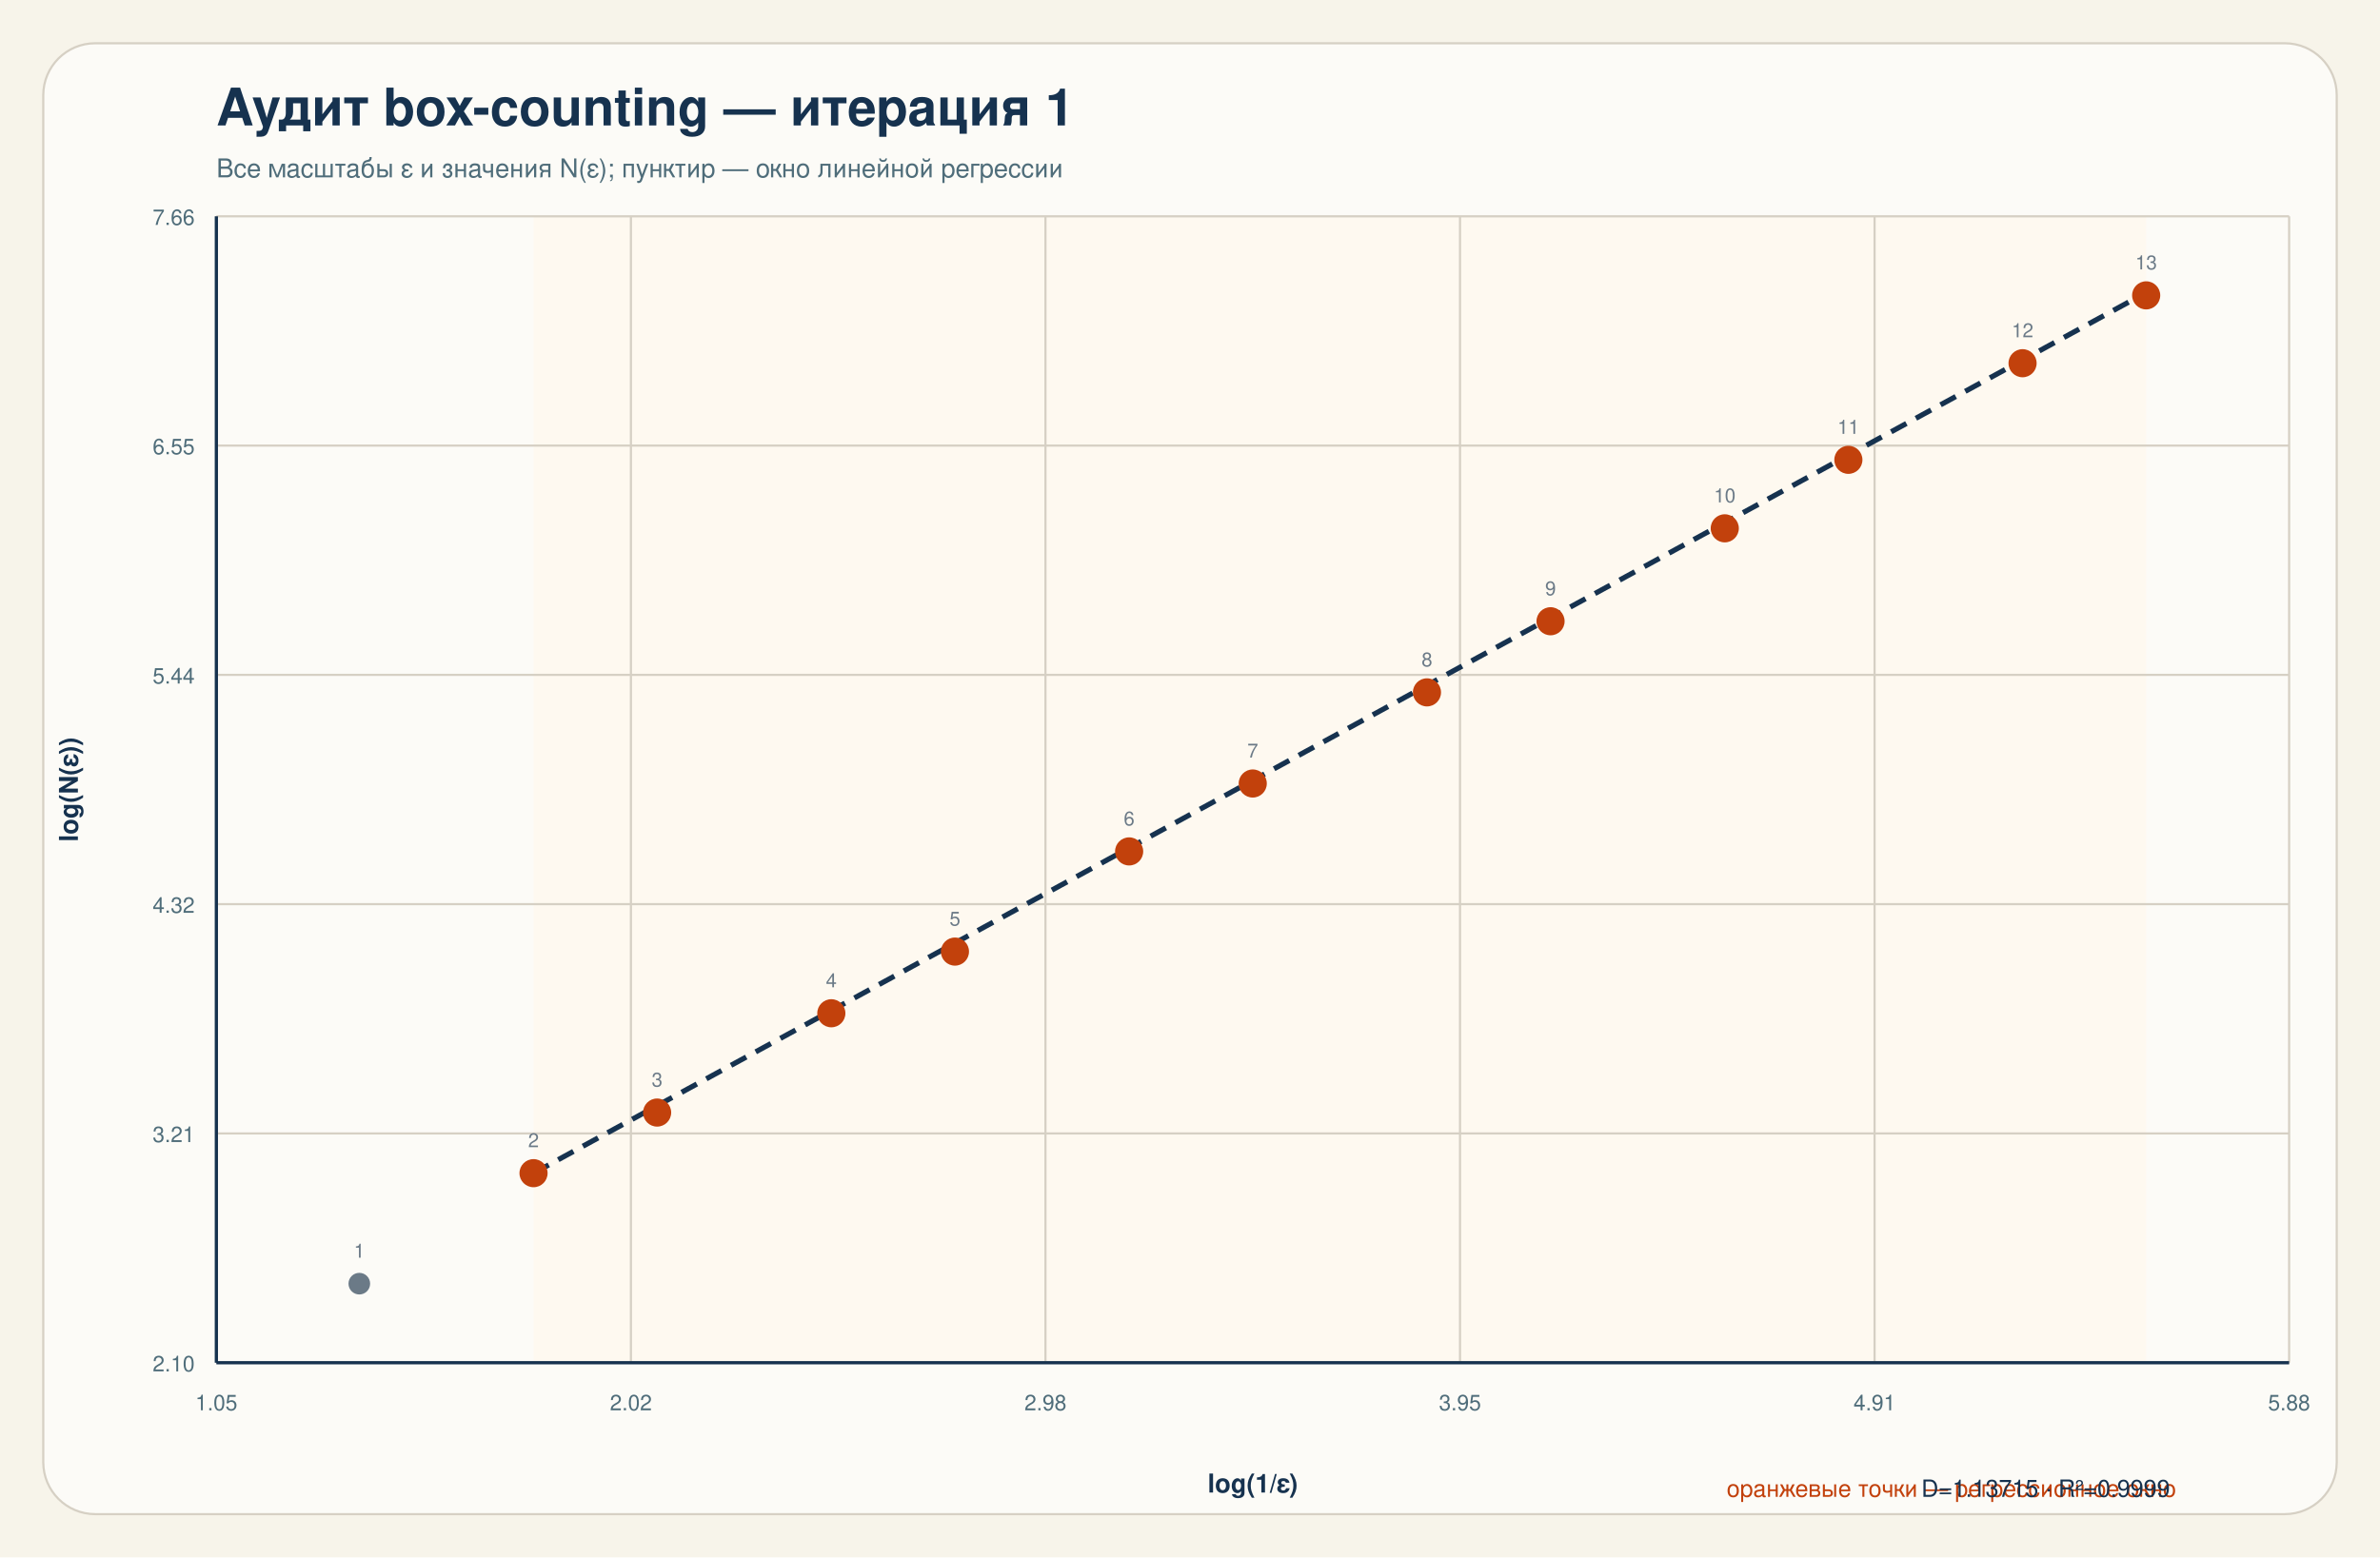
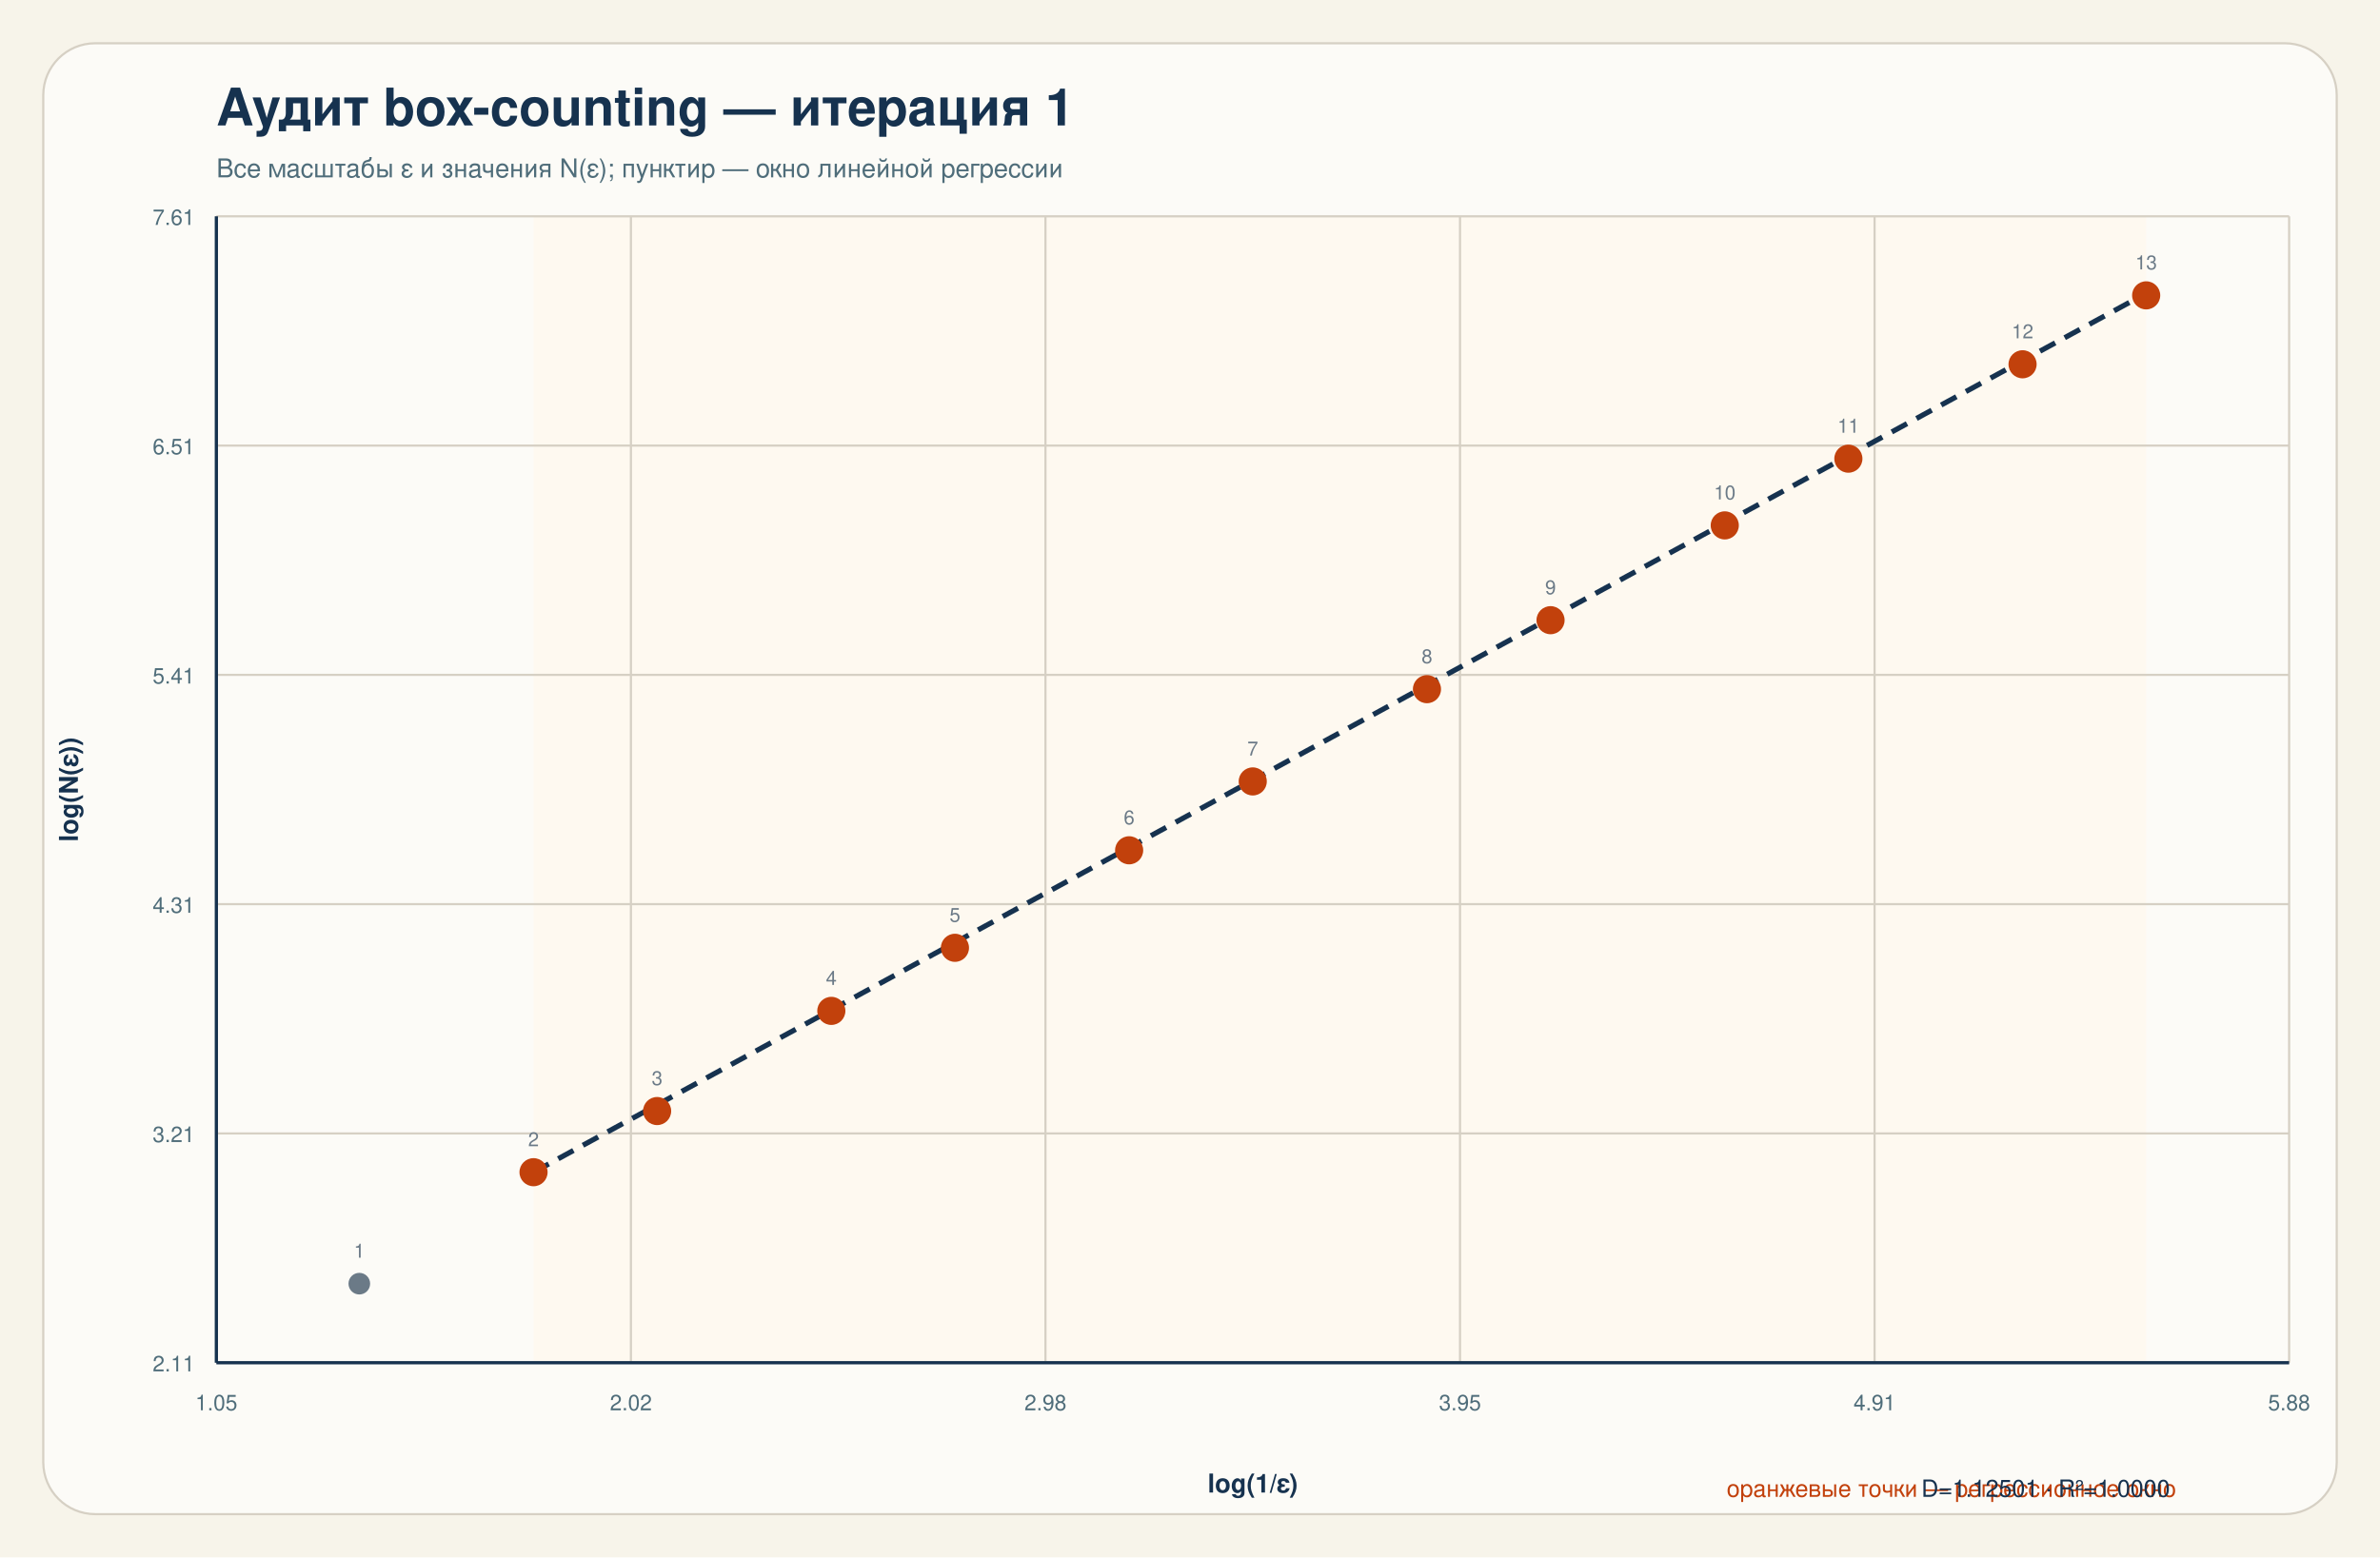
<svg xmlns="http://www.w3.org/2000/svg" width="1100" height="720" viewBox="0 0 1100 720">
  <rect width="100%" height="100%" fill="#f7f4ea" />
  <rect x="20" y="20" width="1060" height="680" rx="24" fill="#fcfbf7" stroke="#d6d0c4" />
  <text x="100" y="58" font-family="Helvetica, Arial, sans-serif" font-size="24" font-weight="700" fill="#16324f">Аудит box-counting — итерация 1</text>
  <text x="100" y="82" font-family="Helvetica, Arial, sans-serif" font-size="12" fill="#4f6d7a">Все масштабы ε и значения N(ε); пунктир — окно линейной регрессии</text>
  <rect x="246.59" y="100.00" width="745.35" height="530.00" fill="#fff7ed" fill-opacity="0.65" />
  <line x1="100.00" y1="100.00" x2="100.00" y2="630.00" stroke="#d6d0c4" stroke-width="1" />
  <line x1="100.00" y1="630.00" x2="1058.00" y2="630.00" stroke="#d6d0c4" stroke-width="1" />
  <text x="100.00" y="652.00" font-family="Helvetica, Arial, sans-serif" font-size="10" fill="#4f6d7a" text-anchor="middle">1.05</text>
-   <text x="90.00" y="634.00" font-family="Helvetica, Arial, sans-serif" font-size="10" fill="#4f6d7a" text-anchor="end">2.10</text>
+   <text x="90.00" y="634.00" font-family="Helvetica, Arial, sans-serif" font-size="10" fill="#4f6d7a" text-anchor="end">2.11</text>
  <line x1="291.60" y1="100.00" x2="291.60" y2="630.00" stroke="#d6d0c4" stroke-width="1" />
  <line x1="100.00" y1="524.00" x2="1058.00" y2="524.00" stroke="#d6d0c4" stroke-width="1" />
  <text x="291.60" y="652.00" font-family="Helvetica, Arial, sans-serif" font-size="10" fill="#4f6d7a" text-anchor="middle">2.02</text>
  <text x="90.00" y="528.00" font-family="Helvetica, Arial, sans-serif" font-size="10" fill="#4f6d7a" text-anchor="end">3.21</text>
  <line x1="483.20" y1="100.00" x2="483.20" y2="630.00" stroke="#d6d0c4" stroke-width="1" />
  <line x1="100.00" y1="418.00" x2="1058.00" y2="418.00" stroke="#d6d0c4" stroke-width="1" />
  <text x="483.20" y="652.00" font-family="Helvetica, Arial, sans-serif" font-size="10" fill="#4f6d7a" text-anchor="middle">2.98</text>
-   <text x="90.00" y="422.00" font-family="Helvetica, Arial, sans-serif" font-size="10" fill="#4f6d7a" text-anchor="end">4.32</text>
+   <text x="90.00" y="422.00" font-family="Helvetica, Arial, sans-serif" font-size="10" fill="#4f6d7a" text-anchor="end">4.31</text>
  <line x1="674.80" y1="100.00" x2="674.80" y2="630.00" stroke="#d6d0c4" stroke-width="1" />
  <line x1="100.00" y1="312.00" x2="1058.00" y2="312.00" stroke="#d6d0c4" stroke-width="1" />
  <text x="674.80" y="652.00" font-family="Helvetica, Arial, sans-serif" font-size="10" fill="#4f6d7a" text-anchor="middle">3.95</text>
-   <text x="90.00" y="316.00" font-family="Helvetica, Arial, sans-serif" font-size="10" fill="#4f6d7a" text-anchor="end">5.44</text>
+   <text x="90.00" y="316.00" font-family="Helvetica, Arial, sans-serif" font-size="10" fill="#4f6d7a" text-anchor="end">5.41</text>
  <line x1="866.40" y1="100.00" x2="866.40" y2="630.00" stroke="#d6d0c4" stroke-width="1" />
  <line x1="100.00" y1="206.00" x2="1058.00" y2="206.00" stroke="#d6d0c4" stroke-width="1" />
  <text x="866.40" y="652.00" font-family="Helvetica, Arial, sans-serif" font-size="10" fill="#4f6d7a" text-anchor="middle">4.91</text>
-   <text x="90.00" y="210.00" font-family="Helvetica, Arial, sans-serif" font-size="10" fill="#4f6d7a" text-anchor="end">6.55</text>
+   <text x="90.00" y="210.00" font-family="Helvetica, Arial, sans-serif" font-size="10" fill="#4f6d7a" text-anchor="end">6.51</text>
  <line x1="1058.00" y1="100.00" x2="1058.00" y2="630.00" stroke="#d6d0c4" stroke-width="1" />
  <line x1="100.00" y1="100.00" x2="1058.00" y2="100.00" stroke="#d6d0c4" stroke-width="1" />
  <text x="1058.00" y="652.00" font-family="Helvetica, Arial, sans-serif" font-size="10" fill="#4f6d7a" text-anchor="middle">5.88</text>
-   <text x="90.00" y="104.00" font-family="Helvetica, Arial, sans-serif" font-size="10" fill="#4f6d7a" text-anchor="end">7.66</text>
-   <line x1="246.59" y1="542.37" x2="991.93" y2="135.24" stroke="#16324f" stroke-width="2.4" stroke-dasharray="8 5" />
+   <text x="90.00" y="104.00" font-family="Helvetica, Arial, sans-serif" font-size="10" fill="#4f6d7a" text-anchor="end">7.61</text>
+   <line x1="246.59" y1="541.92" x2="991.93" y2="135.59" stroke="#16324f" stroke-width="2.4" stroke-dasharray="8 5" />
  <circle cx="166.07" cy="593.45" r="5.0" fill="#6b7a87" />
-   <circle cx="246.59" cy="542.37" r="6.5" fill="#c2410c" />
-   <circle cx="303.71" cy="514.35" r="6.5" fill="#c2410c" />
-   <circle cx="384.23" cy="468.44" r="6.5" fill="#c2410c" />
-   <circle cx="441.36" cy="439.93" r="6.5" fill="#c2410c" />
-   <circle cx="521.87" cy="393.62" r="6.5" fill="#c2410c" />
-   <circle cx="579.00" cy="362.22" r="6.5" fill="#c2410c" />
-   <circle cx="659.52" cy="320.09" r="6.5" fill="#c2410c" />
-   <circle cx="716.64" cy="287.21" r="6.5" fill="#c2410c" />
-   <circle cx="797.16" cy="244.25" r="6.5" fill="#c2410c" />
-   <circle cx="854.29" cy="212.58" r="6.5" fill="#c2410c" />
-   <circle cx="934.80" cy="167.92" r="6.5" fill="#c2410c" />
+   <circle cx="246.59" cy="541.92" r="6.5" fill="#c2410c" />
+   <circle cx="303.71" cy="513.65" r="6.5" fill="#c2410c" />
+   <circle cx="384.23" cy="467.34" r="6.5" fill="#c2410c" />
+   <circle cx="441.36" cy="438.18" r="6.5" fill="#c2410c" />
+   <circle cx="521.87" cy="393.10" r="6.5" fill="#c2410c" />
+   <circle cx="579.00" cy="361.26" r="6.5" fill="#c2410c" />
+   <circle cx="659.52" cy="318.61" r="6.5" fill="#c2410c" />
+   <circle cx="716.64" cy="286.72" r="6.5" fill="#c2410c" />
+   <circle cx="797.16" cy="242.89" r="6.5" fill="#c2410c" />
+   <circle cx="854.29" cy="212.05" r="6.5" fill="#c2410c" />
+   <circle cx="934.80" cy="168.41" r="6.5" fill="#c2410c" />
  <circle cx="991.93" cy="136.55" r="6.5" fill="#c2410c" />
  <text x="166.07" y="581.45" font-family="Helvetica, Arial, sans-serif" font-size="9" fill="#6b7a87" text-anchor="middle">1</text>
-   <text x="246.59" y="530.37" font-family="Helvetica, Arial, sans-serif" font-size="9" fill="#6b7a87" text-anchor="middle">2</text>
-   <text x="303.71" y="502.35" font-family="Helvetica, Arial, sans-serif" font-size="9" fill="#6b7a87" text-anchor="middle">3</text>
-   <text x="384.23" y="456.44" font-family="Helvetica, Arial, sans-serif" font-size="9" fill="#6b7a87" text-anchor="middle">4</text>
-   <text x="441.36" y="427.93" font-family="Helvetica, Arial, sans-serif" font-size="9" fill="#6b7a87" text-anchor="middle">5</text>
-   <text x="521.87" y="381.62" font-family="Helvetica, Arial, sans-serif" font-size="9" fill="#6b7a87" text-anchor="middle">6</text>
-   <text x="579.00" y="350.22" font-family="Helvetica, Arial, sans-serif" font-size="9" fill="#6b7a87" text-anchor="middle">7</text>
-   <text x="659.52" y="308.09" font-family="Helvetica, Arial, sans-serif" font-size="9" fill="#6b7a87" text-anchor="middle">8</text>
-   <text x="716.64" y="275.21" font-family="Helvetica, Arial, sans-serif" font-size="9" fill="#6b7a87" text-anchor="middle">9</text>
-   <text x="797.16" y="232.25" font-family="Helvetica, Arial, sans-serif" font-size="9" fill="#6b7a87" text-anchor="middle">10</text>
-   <text x="854.29" y="200.58" font-family="Helvetica, Arial, sans-serif" font-size="9" fill="#6b7a87" text-anchor="middle">11</text>
-   <text x="934.80" y="155.92" font-family="Helvetica, Arial, sans-serif" font-size="9" fill="#6b7a87" text-anchor="middle">12</text>
+   <text x="246.59" y="529.92" font-family="Helvetica, Arial, sans-serif" font-size="9" fill="#6b7a87" text-anchor="middle">2</text>
+   <text x="303.71" y="501.65" font-family="Helvetica, Arial, sans-serif" font-size="9" fill="#6b7a87" text-anchor="middle">3</text>
+   <text x="384.23" y="455.34" font-family="Helvetica, Arial, sans-serif" font-size="9" fill="#6b7a87" text-anchor="middle">4</text>
+   <text x="441.36" y="426.18" font-family="Helvetica, Arial, sans-serif" font-size="9" fill="#6b7a87" text-anchor="middle">5</text>
+   <text x="521.87" y="381.10" font-family="Helvetica, Arial, sans-serif" font-size="9" fill="#6b7a87" text-anchor="middle">6</text>
+   <text x="579.00" y="349.26" font-family="Helvetica, Arial, sans-serif" font-size="9" fill="#6b7a87" text-anchor="middle">7</text>
+   <text x="659.52" y="306.61" font-family="Helvetica, Arial, sans-serif" font-size="9" fill="#6b7a87" text-anchor="middle">8</text>
+   <text x="716.64" y="274.72" font-family="Helvetica, Arial, sans-serif" font-size="9" fill="#6b7a87" text-anchor="middle">9</text>
+   <text x="797.16" y="230.89" font-family="Helvetica, Arial, sans-serif" font-size="9" fill="#6b7a87" text-anchor="middle">10</text>
+   <text x="854.29" y="200.05" font-family="Helvetica, Arial, sans-serif" font-size="9" fill="#6b7a87" text-anchor="middle">11</text>
+   <text x="934.80" y="156.41" font-family="Helvetica, Arial, sans-serif" font-size="9" fill="#6b7a87" text-anchor="middle">12</text>
  <text x="991.93" y="124.55" font-family="Helvetica, Arial, sans-serif" font-size="9" fill="#6b7a87" text-anchor="middle">13</text>
  <line x1="100.00" y1="630.00" x2="1058.00" y2="630.00" stroke="#16324f" stroke-width="1.5" />
  <line x1="100.00" y1="100.00" x2="100.00" y2="630.00" stroke="#16324f" stroke-width="1.5" />
  <text x="579.00" y="690.00" font-family="Helvetica, Arial, sans-serif" font-size="12" font-weight="700" fill="#16324f" text-anchor="middle">log(1/ε)</text>
  <text x="36.00" y="365.00" font-family="Helvetica, Arial, sans-serif" font-size="12" font-weight="700" fill="#16324f" text-anchor="middle" transform="rotate(-90, 36.00, 365.00)">log(N(ε))</text>
  <text x="798" y="692" font-family="Helvetica, Arial, sans-serif" font-size="11" fill="#c2410c">оранжевые точки — регрессионное окно</text>
-   <text x="888" y="692" font-family="Helvetica, Arial, sans-serif" font-size="11" fill="#16324f">D=1.13715 · R²=0.9999</text>
+   <text x="888" y="692" font-family="Helvetica, Arial, sans-serif" font-size="11" fill="#16324f">D=1.12501 · R²=1.0000</text>
</svg>
